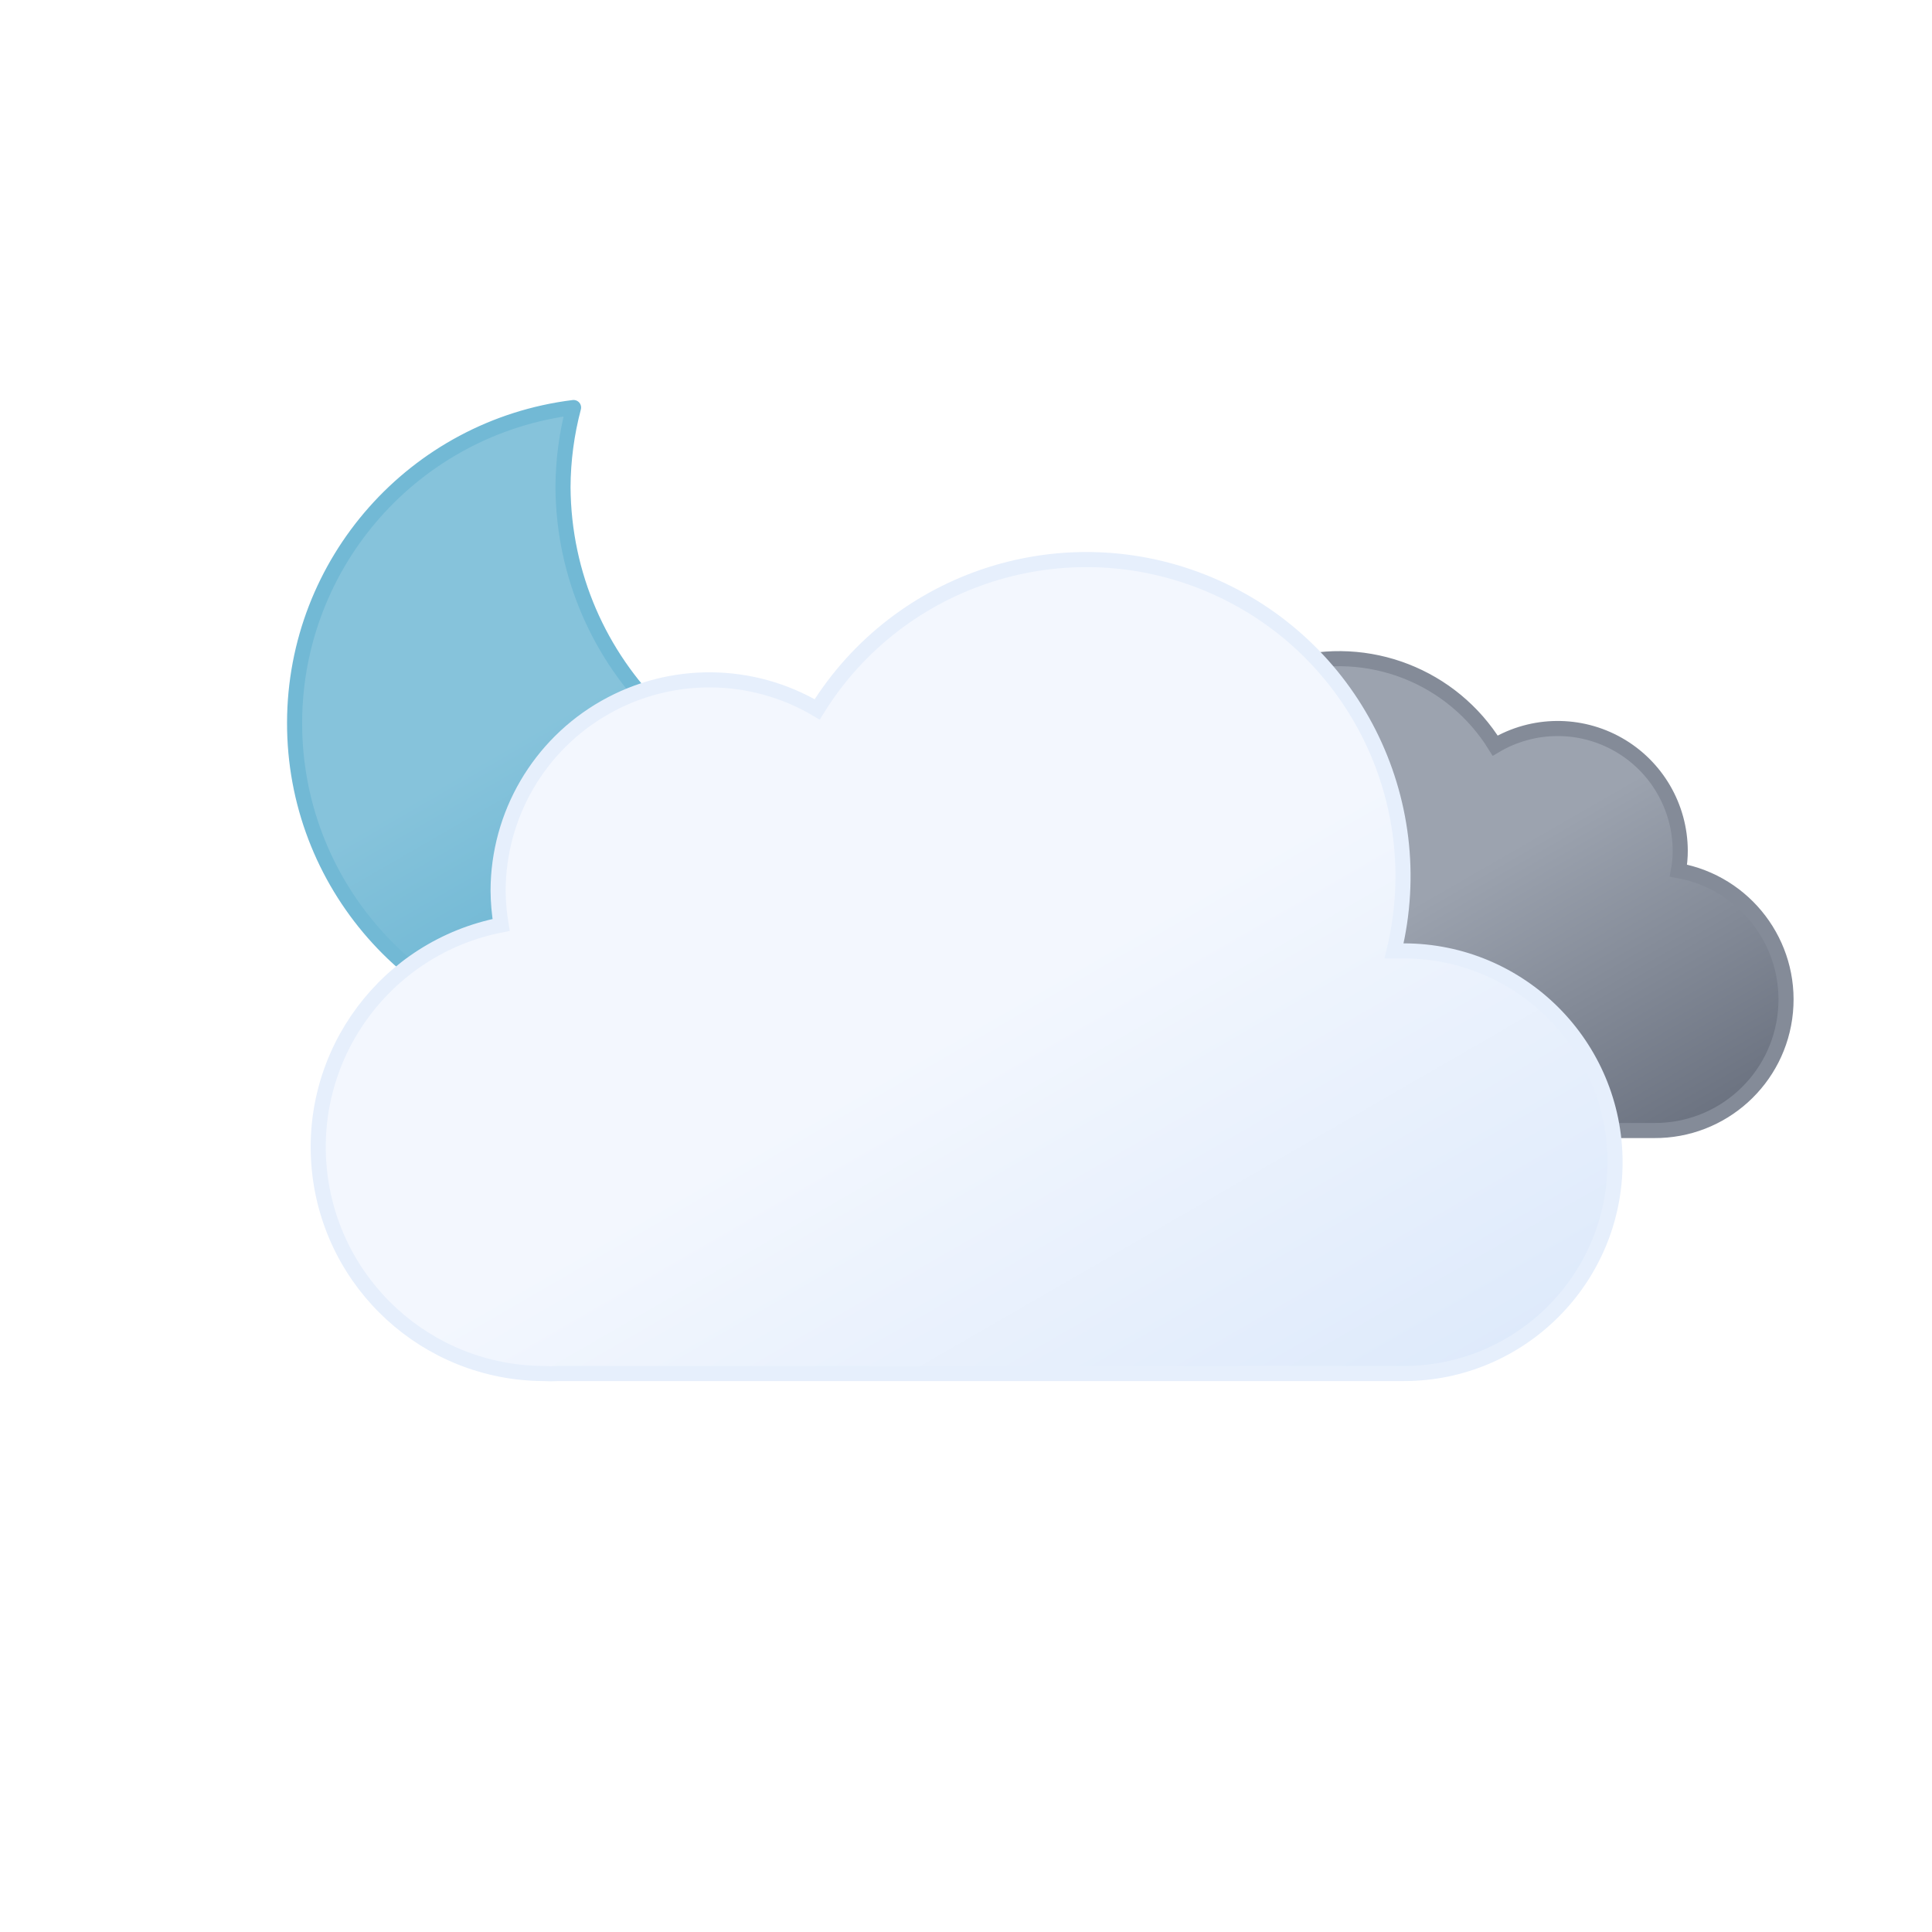
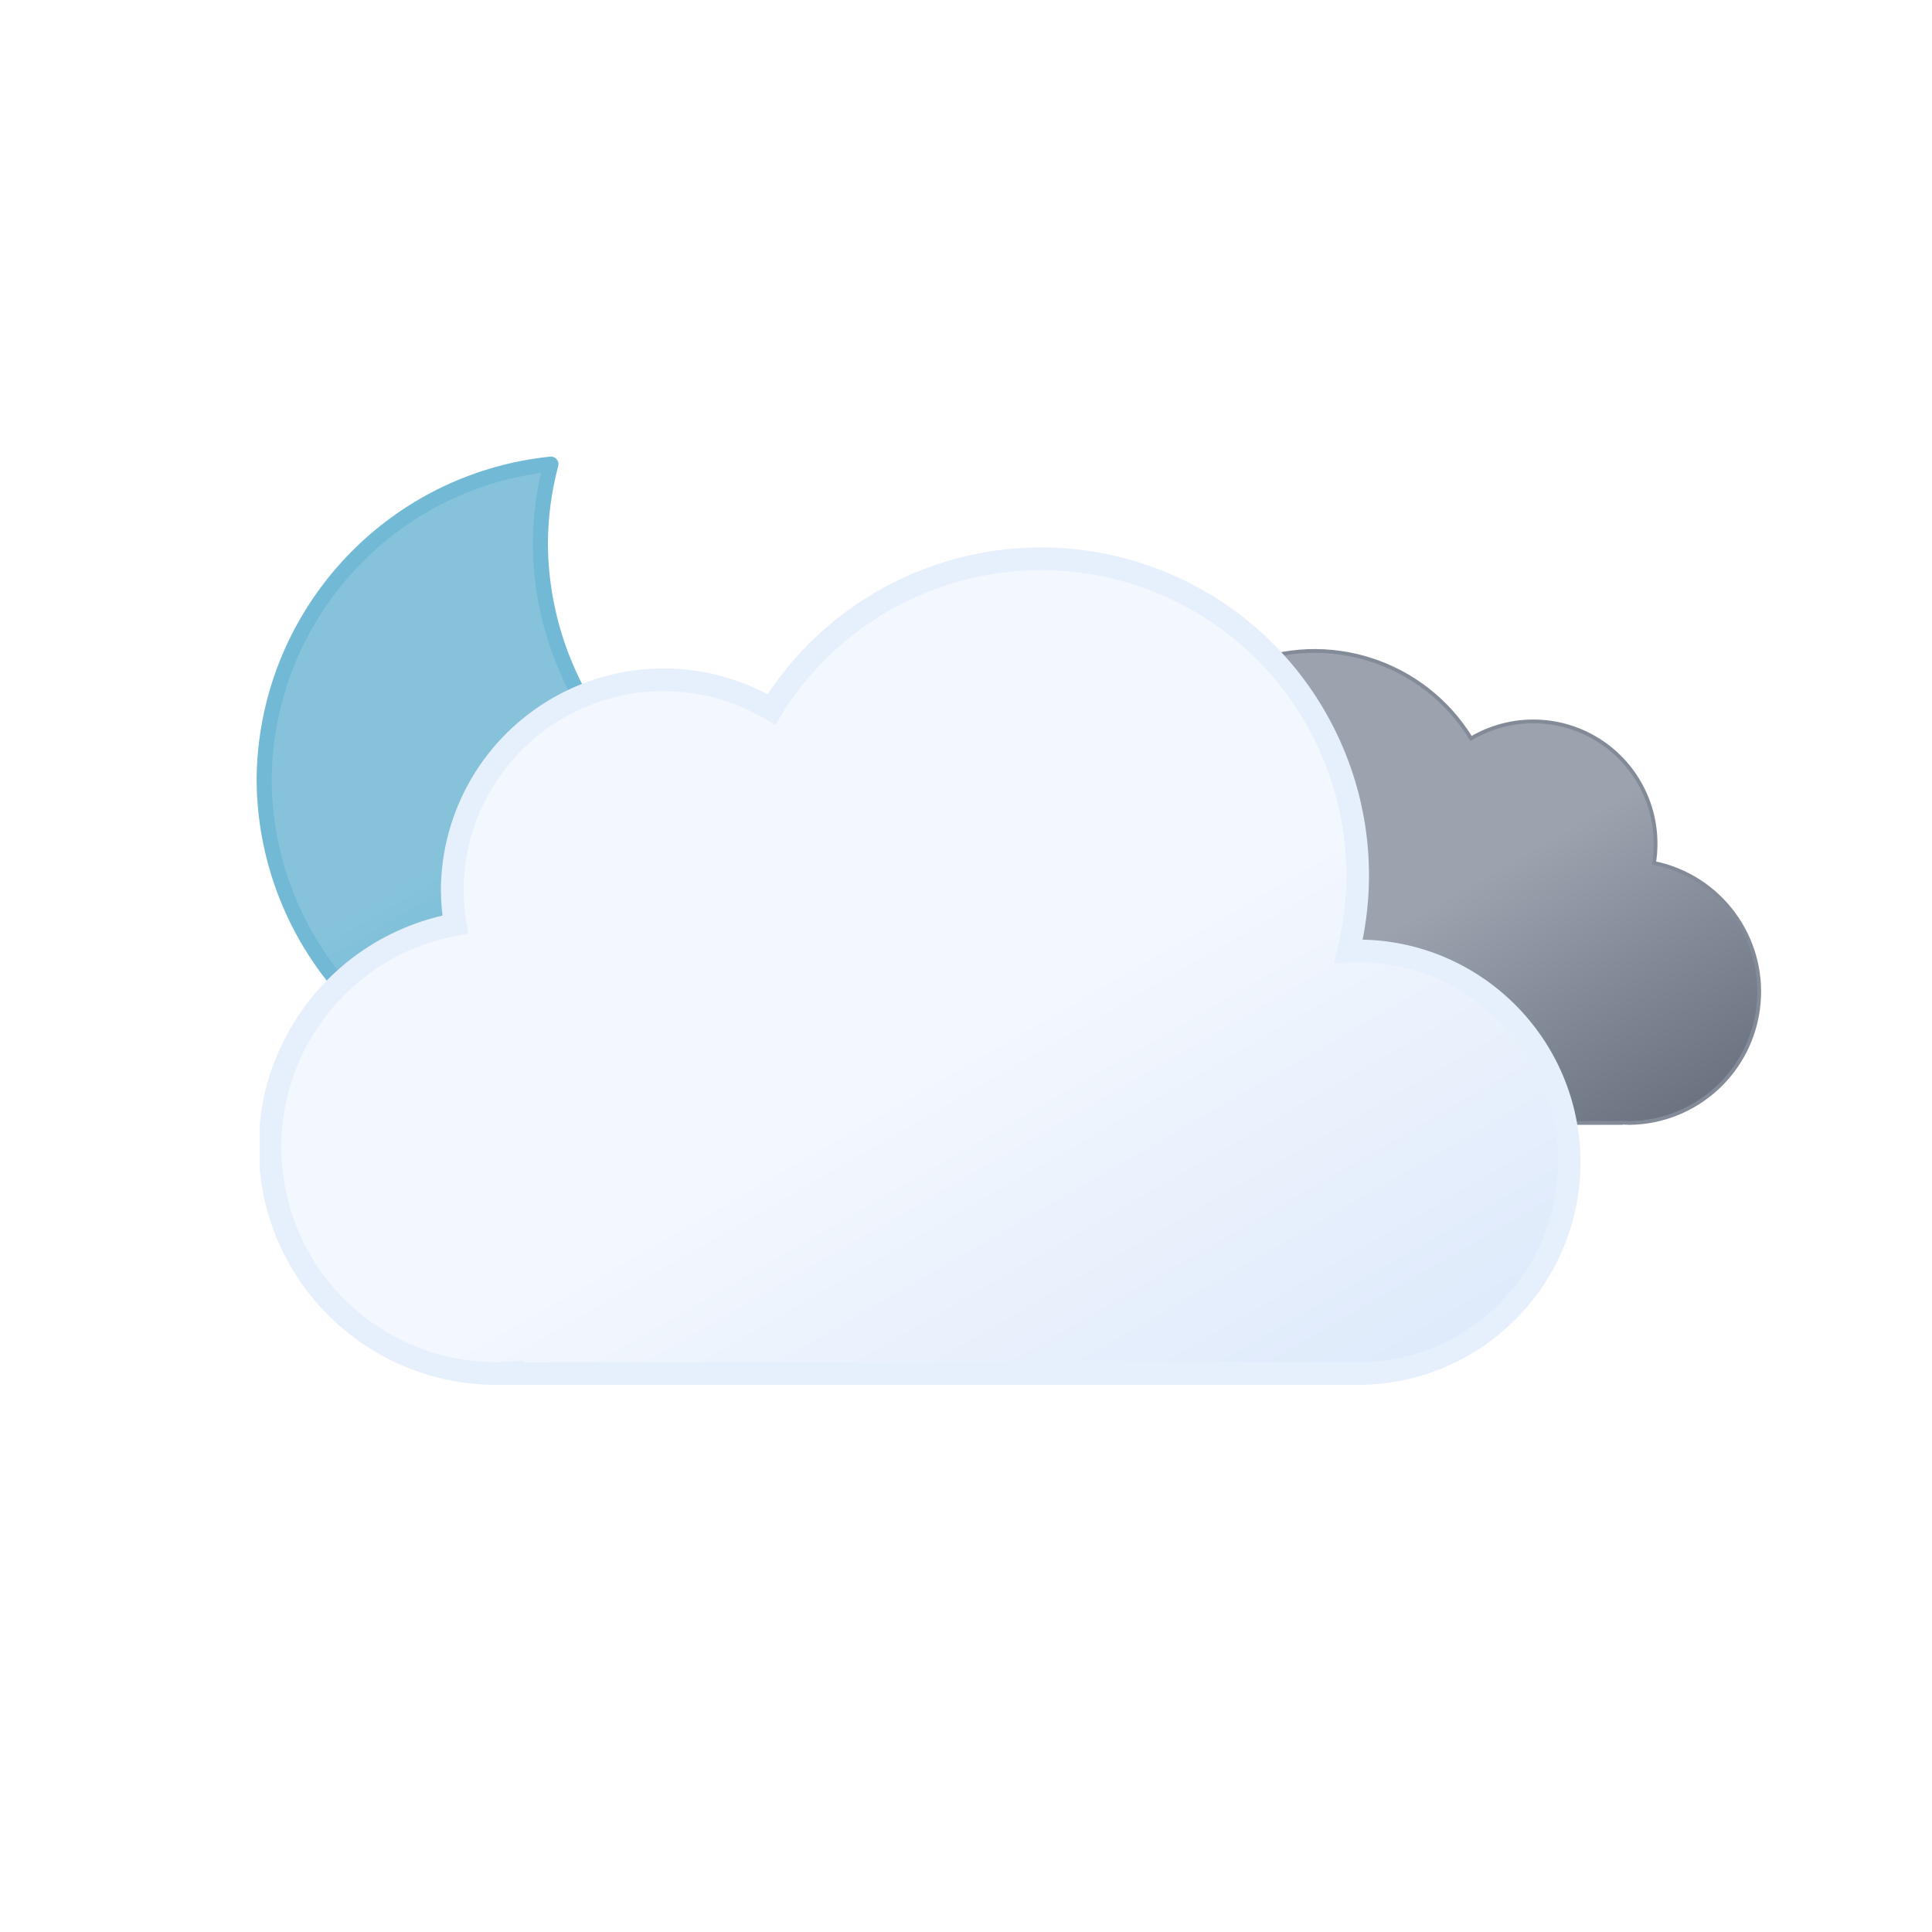
- <svg xmlns="http://www.w3.org/2000/svg" viewBox="0 0 64 64">
+ <svg xmlns="http://www.w3.org/2000/svg" xmlns:xlink="http://www.w3.org/1999/xlink" viewBox="0 0 512 512">
  <defs>
-     <linearGradient id="a" x1="13.58" x2="24.15" y1="15.57" y2="33.87" gradientUnits="userSpaceOnUse">
-       <stop offset="0" stop-color="#86c3db" />
-       <stop offset=".45" stop-color="#86c3db" />
-       <stop offset="1" stop-color="#5eafcf" />
-       <animateTransform attributeName="gradientTransform" dur="10s" repeatCount="indefinite" type="rotate" values="10 19.22 24.293; -10 19.22 24.293; 10 19.22 24.293" />
+     <symbol id="e" viewBox="0 0 172 172">
+       <path fill="url(#c)" stroke="#72b9d5" stroke-linecap="round" stroke-linejoin="round" stroke-width="4" d="M160.6 107.4a84.8 84.8 0 01-85.4-84.3A83.3 83.3 0 0178 2 84.7 84.7 0 002 85.7 84.8 84.8 0 0087.4 170a85.2 85.2 0 0082.6-63.1 88 88 0 01-9.4.5Z" />
+     </symbol>
+     <symbol id="g" viewBox="0 0 200.3 126.1">
+       <path fill="url(#b)" stroke="#848b98" stroke-miterlimit="10" d="M.5 93.2a32.4 32.4 0 0032.4 32.4h129.8v-.1l2.3.1a34.8 34.8 0 006.5-68.9 32.4 32.4 0 00-48.5-33 48.6 48.6 0 00-88.6 37.1h-1.5A32.4 32.4 0 00.5 93.1Z" />
+     </symbol>
+     <symbol id="h" viewBox="0 0 350 222">
+       <path fill="url(#a)" stroke="#e6effc" stroke-miterlimit="10" stroke-width="6" d="m291 107-2.5.1A83.9 83.9 0 00135.6 43 56 56 0 0051 91a56.6 56.6 0 00.8 9A60 60 0 0063 219l4-.2v.2h224a56 56 0 000-112Z" />
+     </symbol>
+     <symbol id="f" viewBox="0 0 398 222">
+       <use xlink:href="#g" width="200.3" height="126.1" transform="translate(198 27)" />
+       <use xlink:href="#h" width="350" height="222" />
+     </symbol>
+     <symbol id="d" viewBox="0 0 398.8 246">
+       <use xlink:href="#e" width="172" height="172" />
+       <use xlink:href="#f" width="398" height="222" transform="translate(.84 24)" />
+     </symbol>
+     <linearGradient id="a" x1="99.5" x2="232.6" y1="30.7" y2="261.4" gradientUnits="userSpaceOnUse">
+       <stop offset="0" stop-color="#f3f7fe" />
+       <stop offset=".5" stop-color="#f3f7fe" />
+       <stop offset="1" stop-color="#deeafb" />
    </linearGradient>
-     <linearGradient id="b" x1="40.76" x2="50.83" y1="23" y2="40.46" gradientUnits="userSpaceOnUse">
+     <linearGradient id="b" x1="52.7" x2="133.4" y1="9.6" y2="149.3" gradientUnits="userSpaceOnUse">
      <stop offset="0" stop-color="#9ca3af" />
-       <stop offset=".45" stop-color="#9ca3af" />
+       <stop offset=".5" stop-color="#9ca3af" />
      <stop offset="1" stop-color="#6b7280" />
    </linearGradient>
-     <linearGradient id="c" x1="22.56" x2="39.2" y1="21.96" y2="50.8" gradientUnits="userSpaceOnUse">
-       <stop offset="0" stop-color="#f3f7fe" />
-       <stop offset=".45" stop-color="#f3f7fe" />
-       <stop offset="1" stop-color="#deeafb" />
+     <linearGradient id="c" x1="34.7" x2="119.2" y1="18.6" y2="165" gradientUnits="userSpaceOnUse">
+       <stop offset="0" stop-color="#86c3db" />
+       <stop offset=".5" stop-color="#86c3db" />
+       <stop offset="1" stop-color="#5eafcf" />
    </linearGradient>
  </defs>
-   <path fill="url(#a)" stroke="#72b9d5" stroke-linecap="round" stroke-linejoin="round" stroke-width=".5" d="M29.33 26.68a10.61 10.61 0 01-10.68-10.54A10.5 10.5 0 0119 13.5a10.54 10.54 0 1011.5 13.11 11.48 11.48 0 01-1.17.07z">
-     <animateTransform attributeName="transform" dur="10s" repeatCount="indefinite" type="rotate" values="-10 19.22 24.293; 10 19.22 24.293; -10 19.22 24.293" />
-   </path>
-   <path fill="url(#b)" stroke="#848b98" stroke-miterlimit="10" stroke-width=".5" d="M34.23 33.45a4.05 4.05 0 004.05 4h16.51a4.34 4.34 0 00.81-8.61 3.52 3.52 0 00.06-.66 4.06 4.06 0 00-6.13-3.48 6.08 6.08 0 00-11.25 3.19 6.34 6.34 0 00.18 1.46h-.18a4.05 4.05 0 00-4.05 4.1z">
-     <animateTransform attributeName="transform" dur="7s" repeatCount="indefinite" type="translate" values="-2.1 0; 2.1 0; -2.1 0" />
-   </path>
-   <path fill="url(#c)" stroke="#e6effc" stroke-miterlimit="10" stroke-width=".5" d="M46.5 31.5h-.32a10.49 10.49 0 00-19.11-8 7 7 0 00-10.57 6 7.21 7.21 0 00.1 1.14A7.5 7.5 0 0018 45.5a4.19 4.19 0 00.5 0v0h28a7 7 0 000-14z">
-     <animateTransform attributeName="transform" dur="7s" repeatCount="indefinite" type="translate" values="-3 0; 3 0; -3 0" />
-   </path>
+   <use xlink:href="#d" width="398.8" height="246" transform="translate(68 121)" />
</svg>
